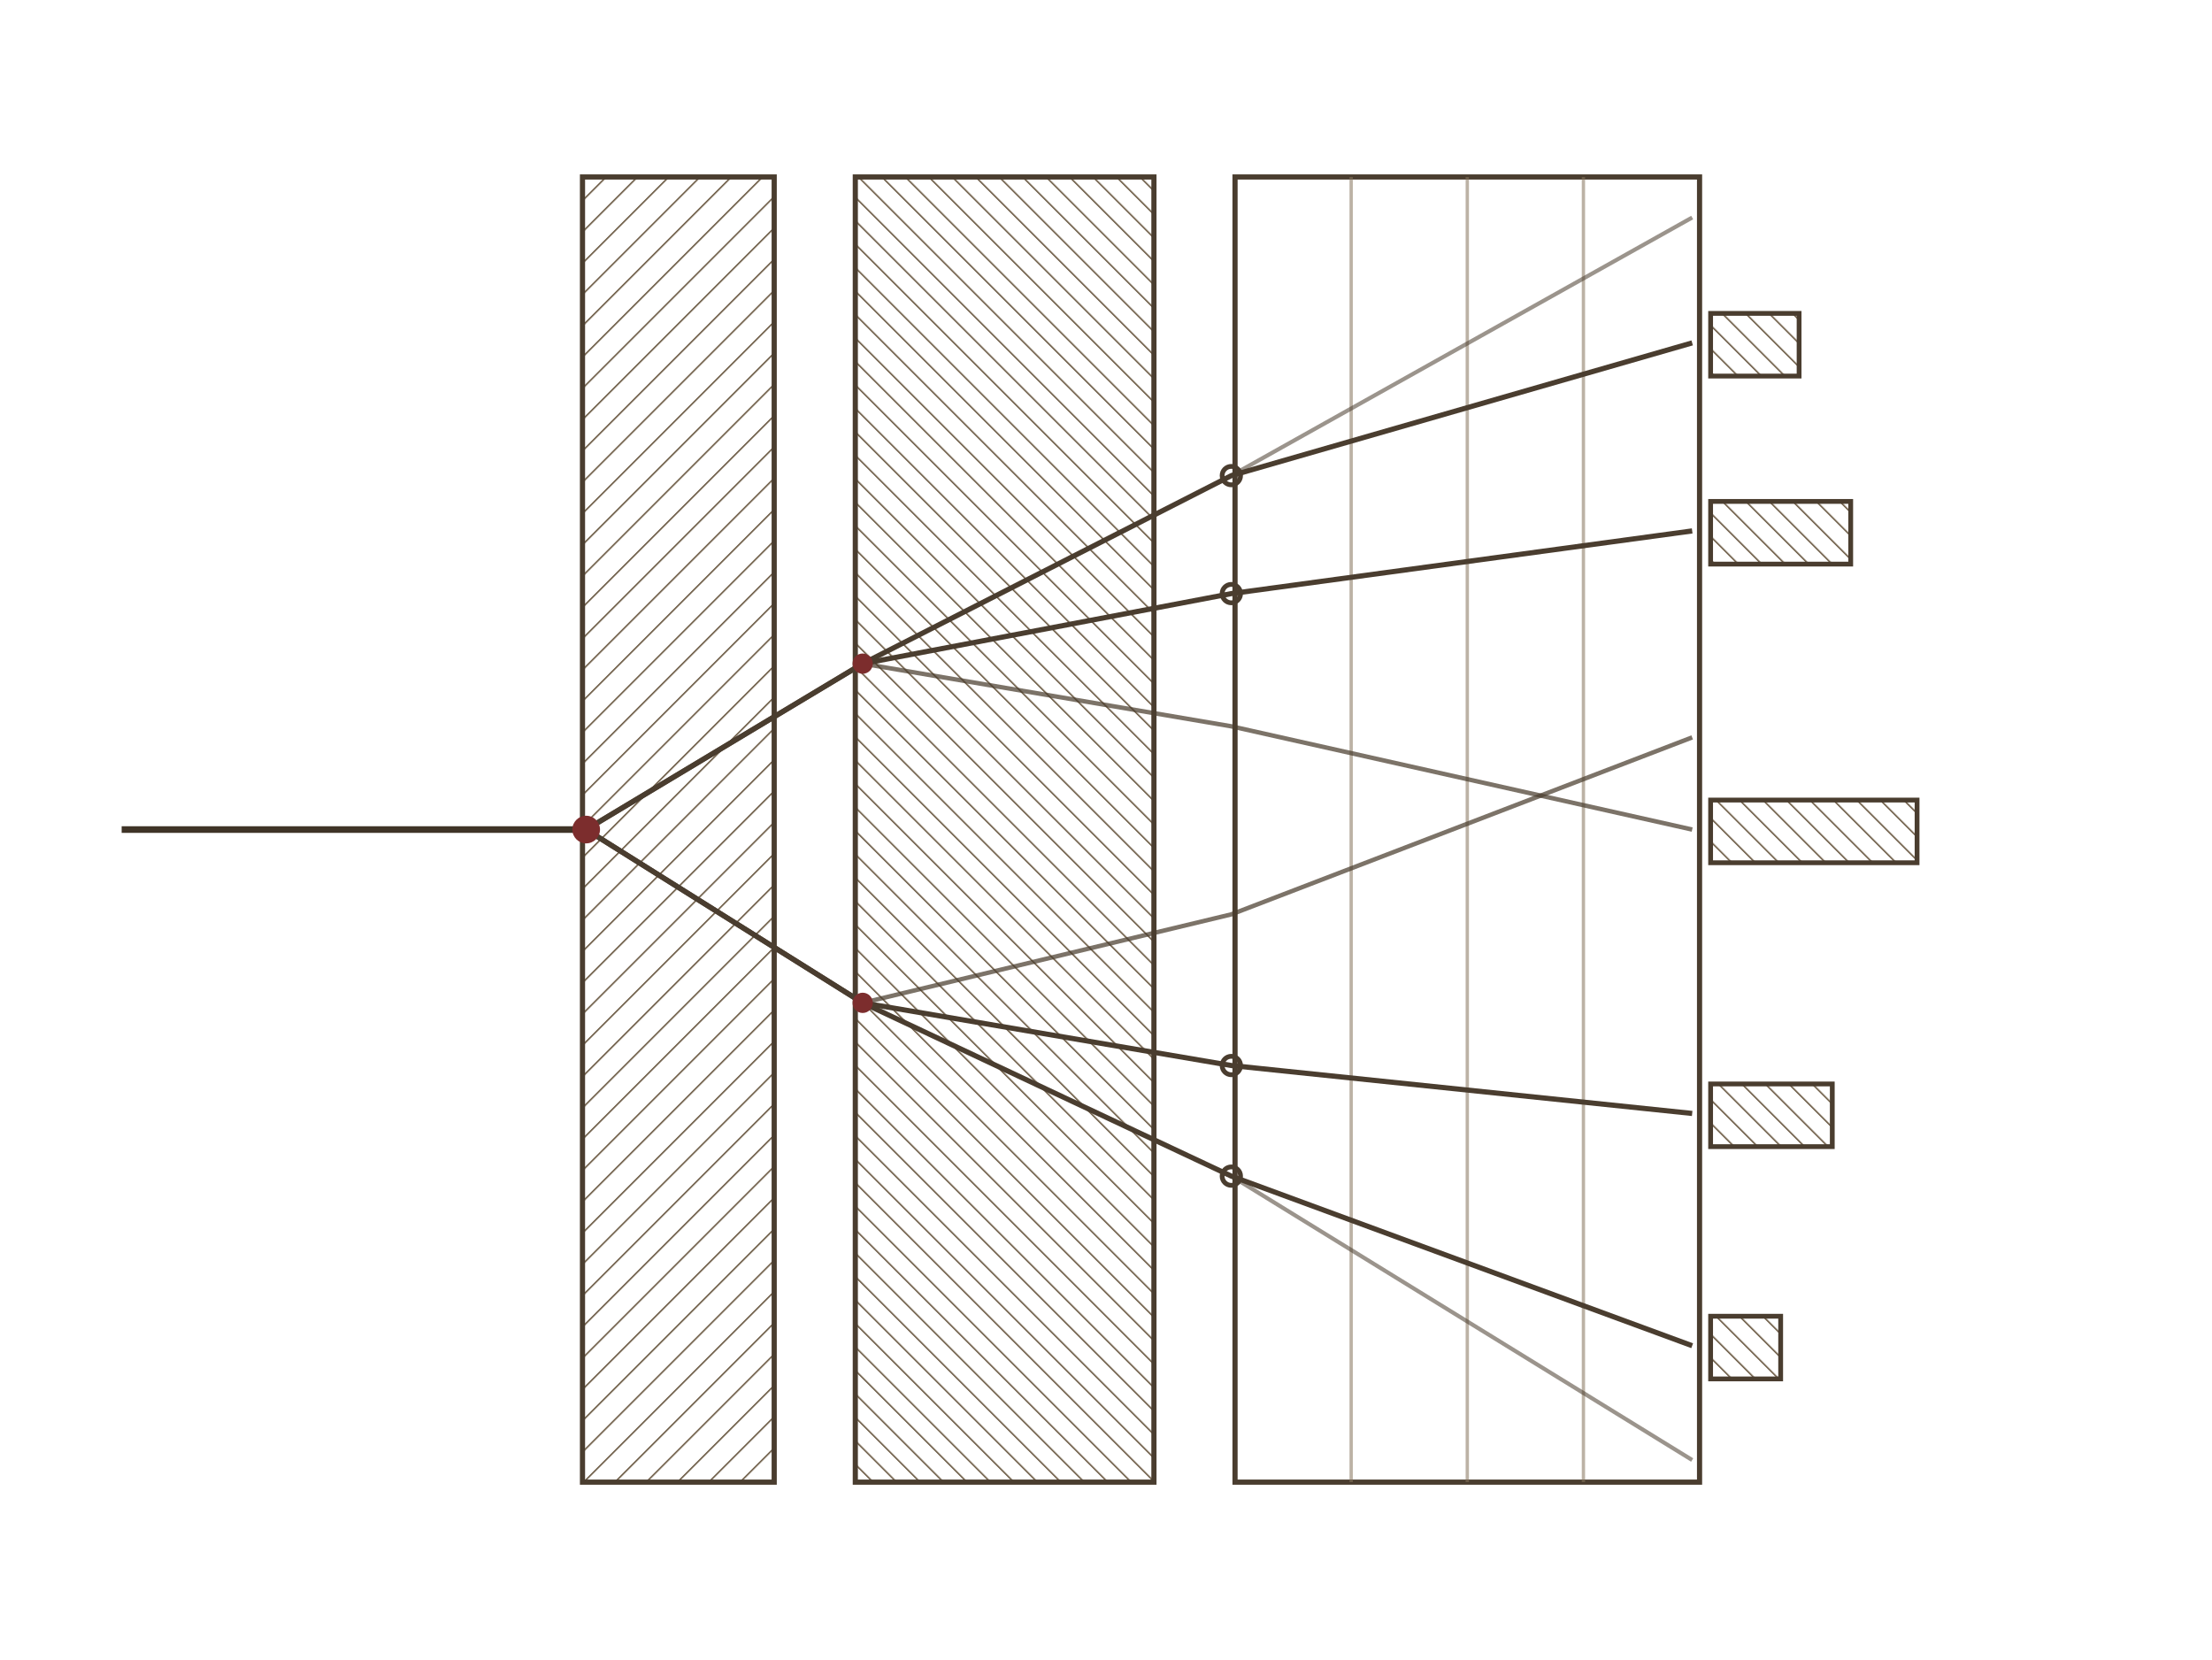
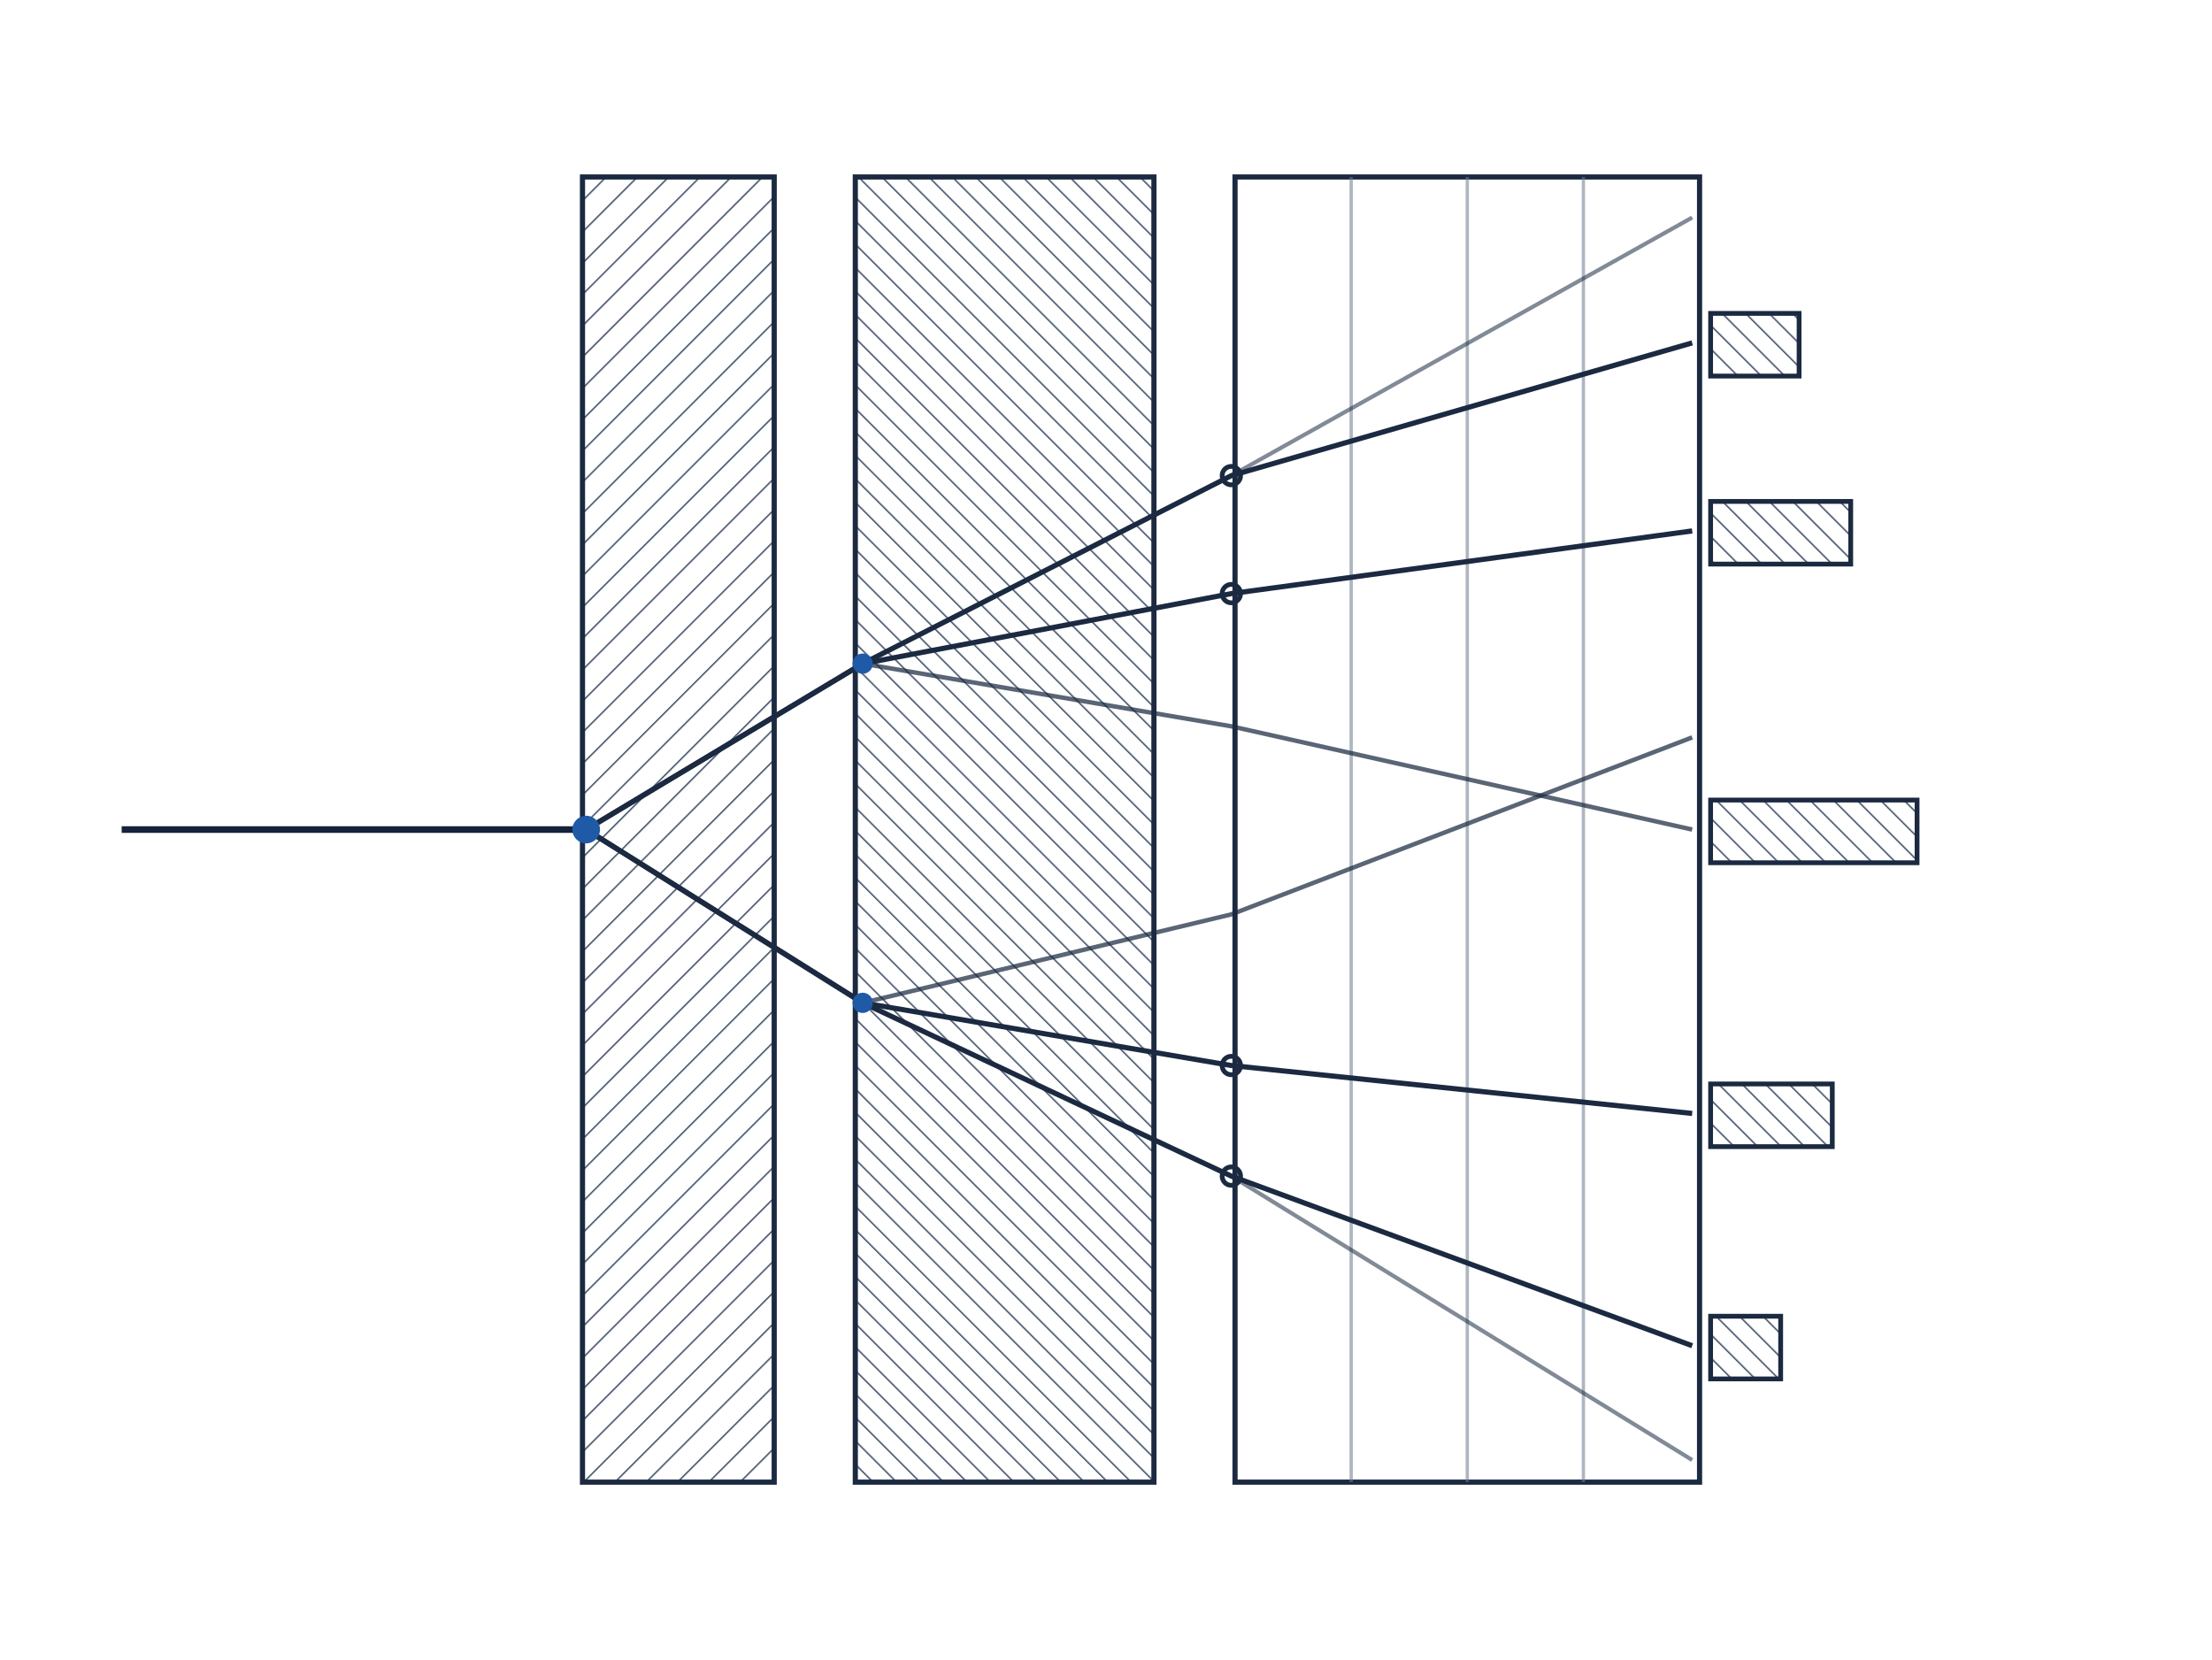
<svg xmlns="http://www.w3.org/2000/svg" viewBox="0 0 1200 900" width="1200" height="900" role="img" aria-label="Line plate of a particle shower developing through detector layers">
  <defs>
    <pattern id="gHatchA" width="12" height="12" patternUnits="userSpaceOnUse" patternTransform="rotate(45)">
-       <line x1="0" y1="0" x2="0" y2="12" stroke="#6d5c46" stroke-width="1.6" />
+       <line x1="0" y1="0" x2="0" y2="12" stroke="#4a5a70" stroke-width="1.6" />
    </pattern>
    <pattern id="gHatchB" width="9" height="9" patternUnits="userSpaceOnUse" patternTransform="rotate(-45)">
-       <line x1="0" y1="0" x2="0" y2="9" stroke="#6d5c46" stroke-width="1.6" />
+       <line x1="0" y1="0" x2="0" y2="9" stroke="#4a5a70" stroke-width="1.6" />
    </pattern>
  </defs>
-   <g stroke="#4a3d2f" stroke-width="2.8">
+   <g stroke="#1b2a41" stroke-width="2.8">
    <rect x="316" y="96" width="104" height="708" fill="url(#gHatchA)" />
    <rect x="464" y="96" width="162" height="708" fill="url(#gHatchB)" />
    <rect x="670" y="96" width="252" height="708" fill="none" />
  </g>
-   <g stroke="#85735c" stroke-width="1.8" stroke-opacity=".55">
+   <g stroke="#6b7a90" stroke-width="1.8" stroke-opacity=".55">
    <line x1="733" y1="96" x2="733" y2="804" />
    <line x1="796" y1="96" x2="796" y2="804" />
    <line x1="859" y1="96" x2="859" y2="804" />
  </g>
-   <line x1="66" y1="450" x2="318" y2="450" stroke="#3f3427" stroke-width="3.6" />
-   <g fill="none" stroke="#4a3d2f">
+   <line x1="66" y1="450" x2="318" y2="450" stroke="#14233a" stroke-width="3.6" />
+   <g fill="none" stroke="#1b2a41">
    <path d="M318 450 L468 360 L668 258 L918 186" stroke-width="2.8" />
    <path d="M318 450 L468 360 L668 322 L918 288" stroke-width="2.8" />
    <path d="M318 450 L468 544 L668 638 L918 730" stroke-width="2.8" />
    <path d="M318 450 L468 544 L668 578 L918 604" stroke-width="2.8" />
    <path d="M468 360 L668 394 L918 450" stroke-width="2.4" stroke-opacity=".72" />
    <path d="M468 544 L668 496 L918 400" stroke-width="2.4" stroke-opacity=".72" />
    <path d="M668 258 L918 118" stroke-width="2.2" stroke-opacity=".55" />
    <path d="M668 638 L918 792" stroke-width="2.2" stroke-opacity=".55" />
  </g>
-   <g fill="#7c2d2d">
+   <g fill="#1f5aa6">
    <circle cx="318" cy="450" r="7.5" />
    <circle cx="468" cy="360" r="5.5" />
    <circle cx="468" cy="544" r="5.5" />
  </g>
-   <g fill="none" stroke="#4a3d2f" stroke-width="2.6">
+   <g fill="none" stroke="#1b2a41" stroke-width="2.6">
    <circle cx="668" cy="258" r="5" />
    <circle cx="668" cy="322" r="5" />
    <circle cx="668" cy="578" r="5" />
    <circle cx="668" cy="638" r="5" />
  </g>
-   <g stroke="#4a3d2f" stroke-width="2.6" fill="url(#gHatchB)">
+   <g stroke="#1b2a41" stroke-width="2.6" fill="url(#gHatchB)">
    <rect x="928" y="170" width="48" height="34" />
    <rect x="928" y="272" width="76" height="34" />
    <rect x="928" y="434" width="112" height="34" />
    <rect x="928" y="588" width="66" height="34" />
    <rect x="928" y="714" width="38" height="34" />
  </g>
</svg>
